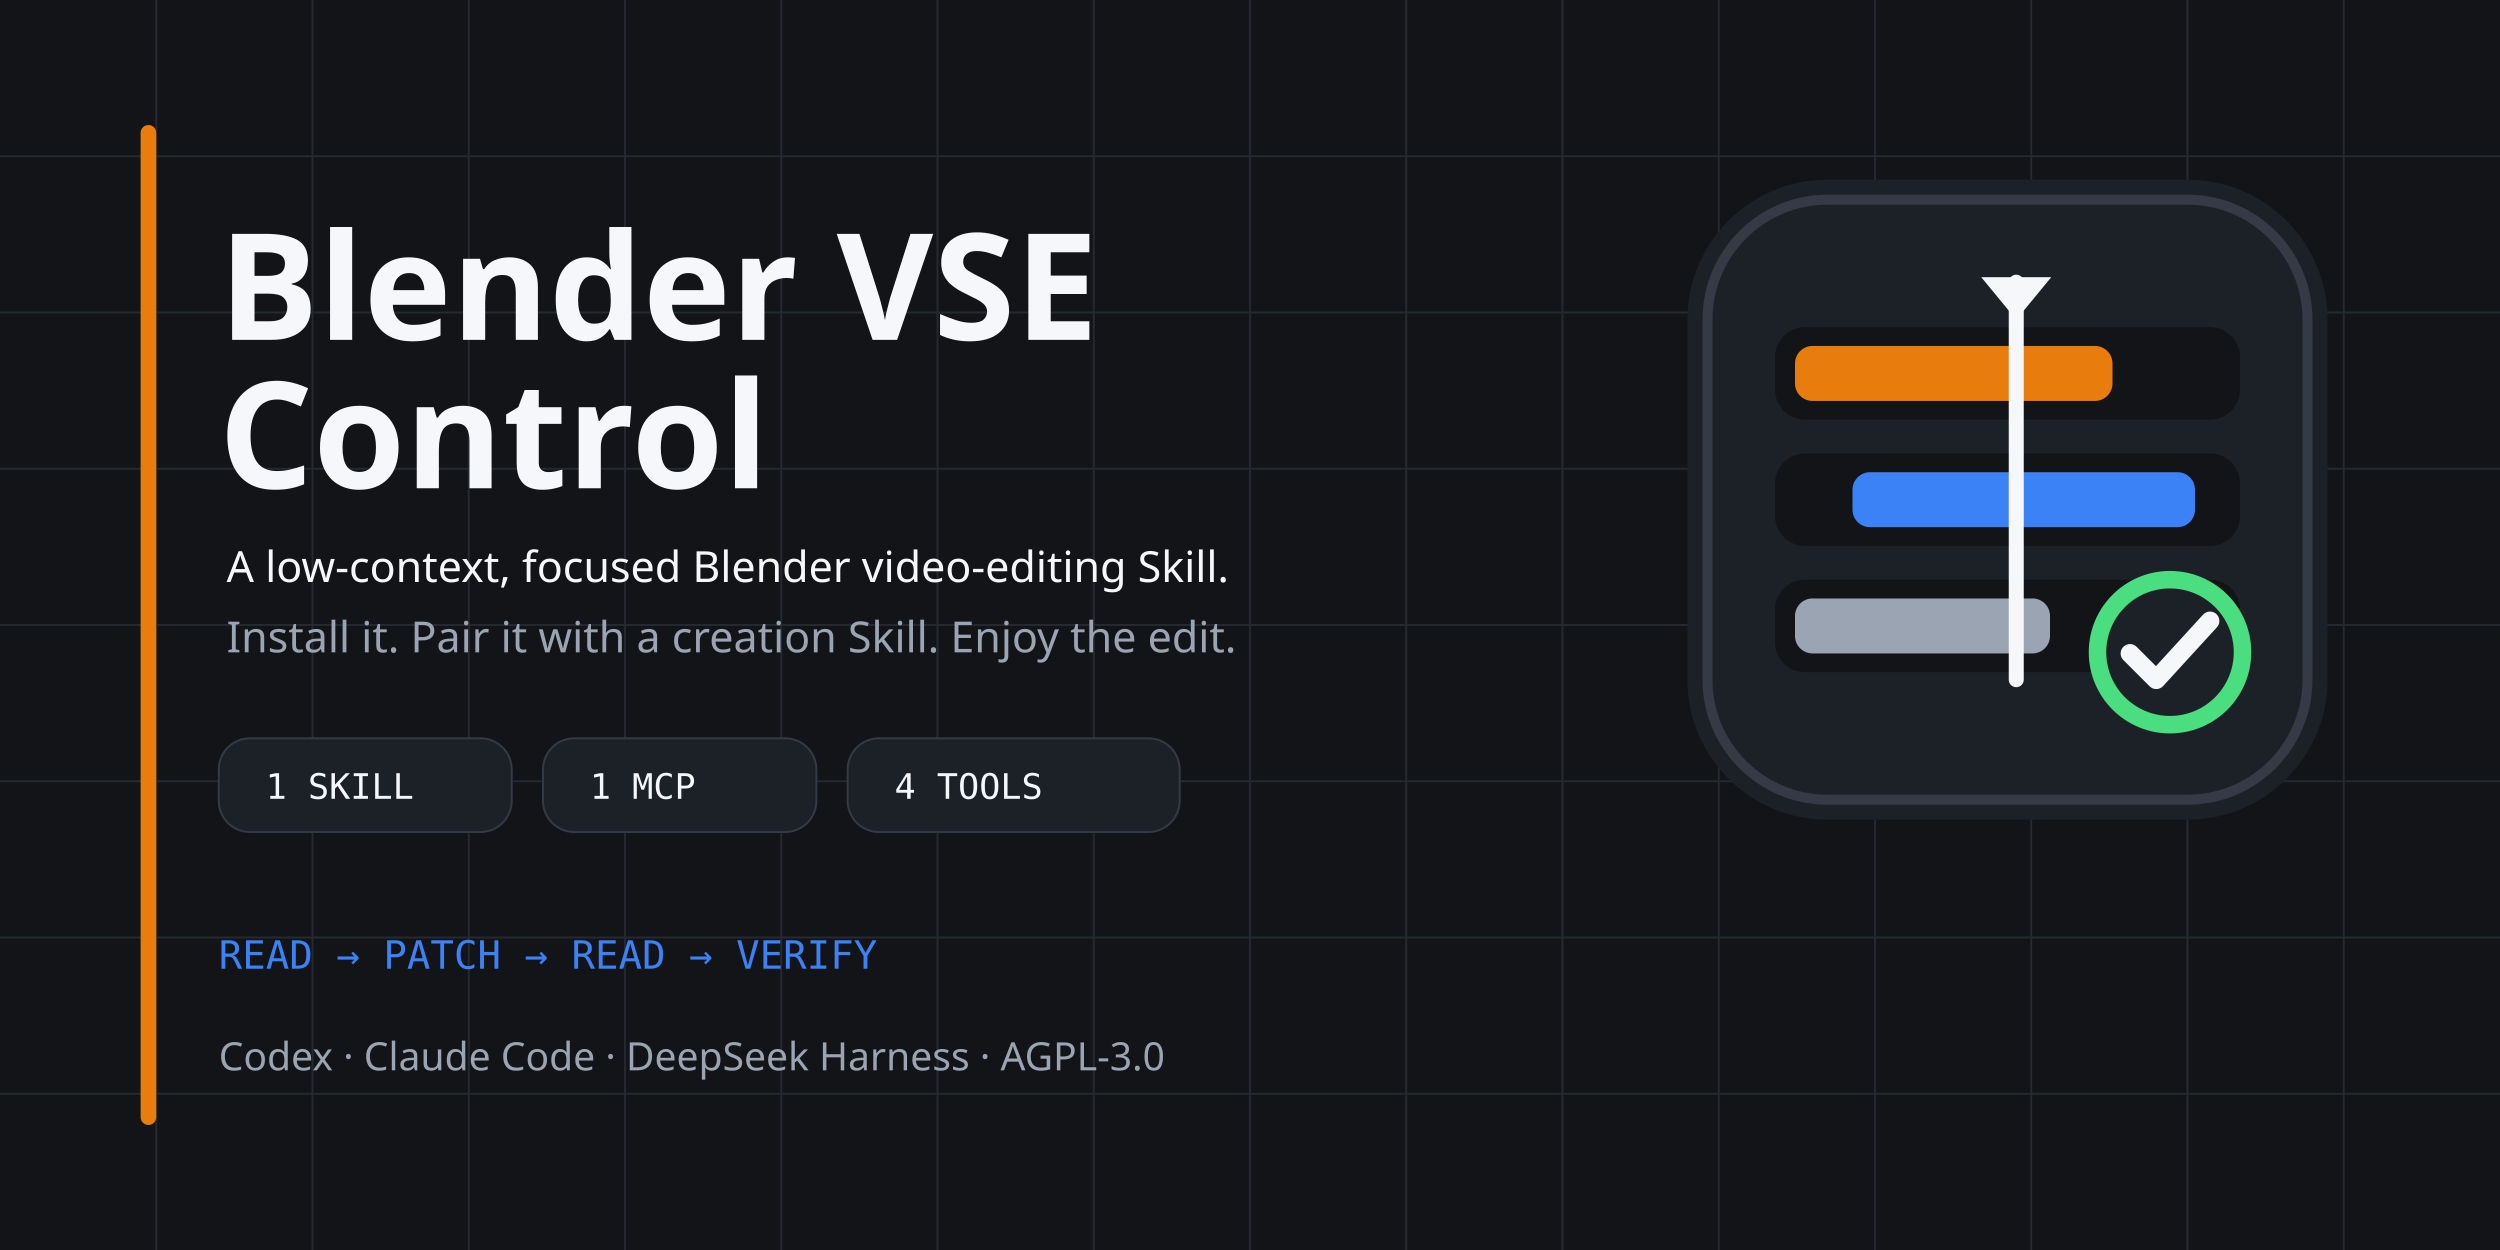
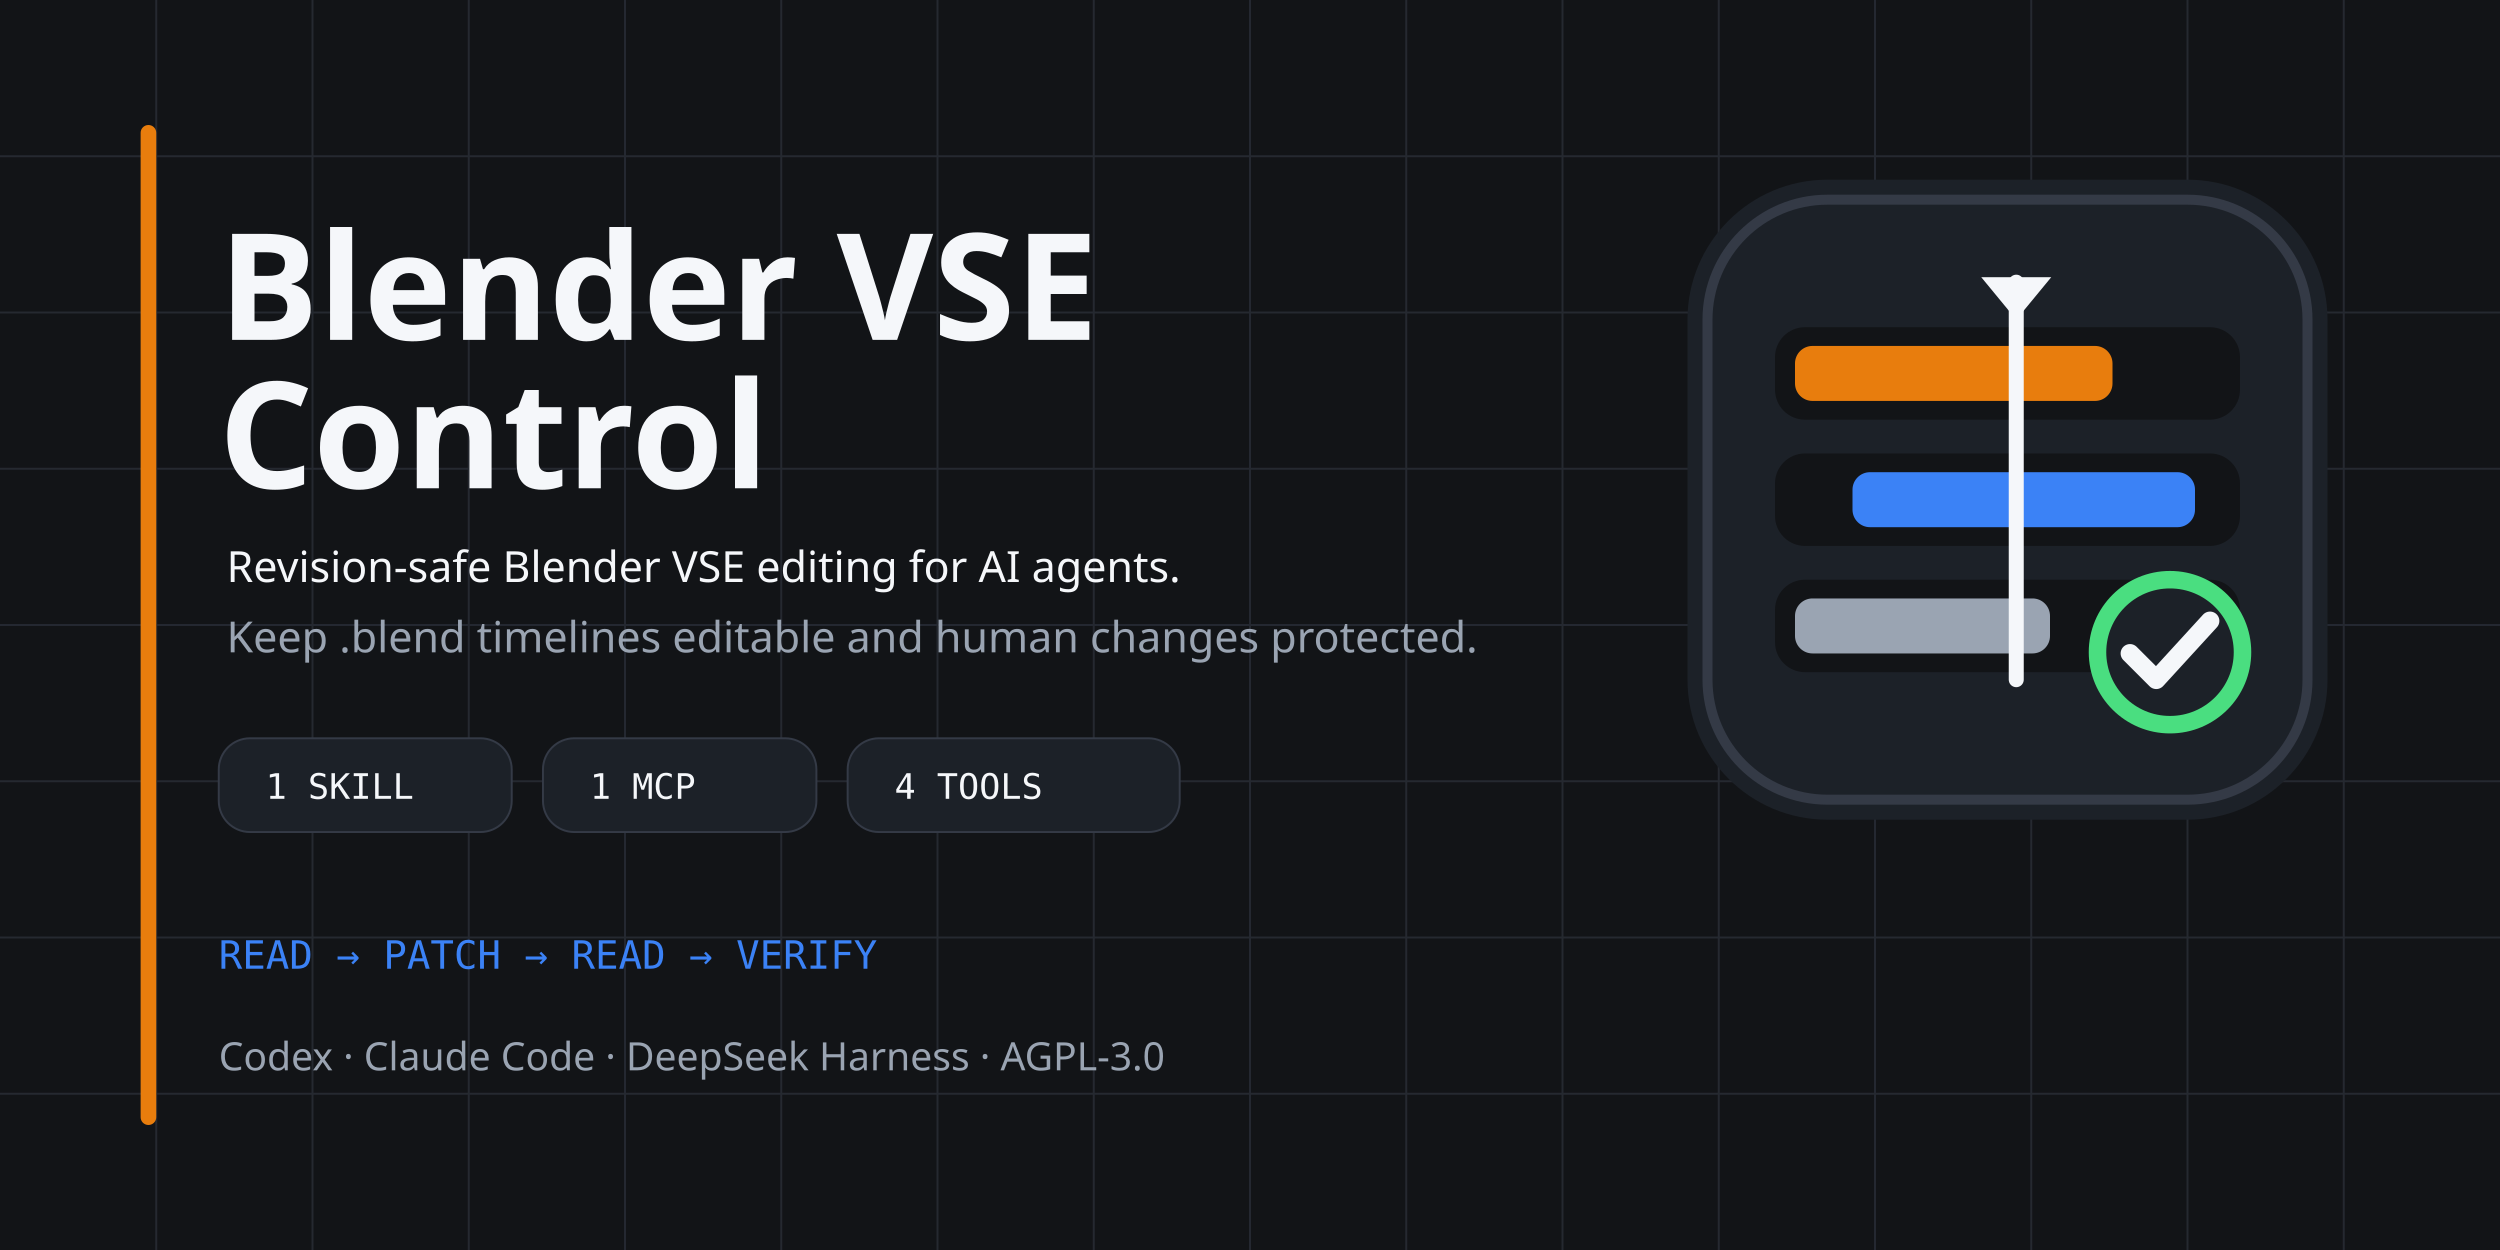
<svg xmlns="http://www.w3.org/2000/svg" width="1280" height="640" viewBox="0 0 1280 640" role="img" aria-labelledby="title desc">
  <rect width="1280" height="640" fill="#121417" />
  <g stroke="#343A46" stroke-width="1" opacity="0.55">
    <path d="M0 80h1280M0 160h1280M0 240h1280M0 320h1280M0 400h1280M0 480h1280M0 560h1280" />
    <path d="M80 0v640M160 0v640M240 0v640M320 0v640M400 0v640M480 0v640M560 0v640M640 0v640M720 0v640M800 0v640M880 0v640M960 0v640M1040 0v640M1120 0v640M1200 0v640" />
  </g>
  <rect x="72" y="64" width="8" height="512" rx="4" fill="#E87D0D" />
  <text x="112" y="174" fill="#F5F7FA" font-family="IBM Plex Sans, Segoe UI, sans-serif" font-size="76" font-weight="700">Blender VSE</text>
  <text x="112" y="250" fill="#F5F7FA" font-family="IBM Plex Sans, Segoe UI, sans-serif" font-size="76" font-weight="700">Control</text>
-   <text x="116" y="298" fill="#F5F7FA" font-family="IBM Plex Sans, Segoe UI, sans-serif" font-size="22">A low-context, focused Blender video-editing Skill.</text>
-   <text x="116" y="334" fill="#9AA4B2" font-family="IBM Plex Sans, Segoe UI, sans-serif" font-size="22">Install it. Pair it with a creation Skill. Enjoy the edit.</text>
+   <text x="116" y="298" fill="#F5F7FA" font-family="IBM Plex Sans, Segoe UI, sans-serif" font-size="22">Revision-safe Blender VSE editing for AI agents.</text>
+   <text x="116" y="334" fill="#9AA4B2" font-family="IBM Plex Sans, Segoe UI, sans-serif" font-size="22">Keep .blend timelines editable and human changes protected.</text>
  <g font-family="IBM Plex Mono, Consolas, monospace" font-size="18" font-weight="500">
    <rect x="112" y="378" width="150" height="48" rx="16" fill="#1C2128" stroke="#343A46" />
    <text x="136" y="409" fill="#F5F7FA">1 SKILL</text>
    <rect x="278" y="378" width="140" height="48" rx="16" fill="#1C2128" stroke="#343A46" />
    <text x="302" y="409" fill="#F5F7FA">1 MCP</text>
    <rect x="434" y="378" width="170" height="48" rx="16" fill="#1C2128" stroke="#343A46" />
    <text x="458" y="409" fill="#F5F7FA">4 TOOLS</text>
  </g>
  <text x="112" y="496" fill="#3B82F6" font-family="IBM Plex Mono, Consolas, monospace" font-size="20">READ → PATCH → READ → VERIFY</text>
  <text x="112" y="548" fill="#9AA4B2" font-family="IBM Plex Sans, Segoe UI, sans-serif" font-size="20">Codex · Claude Code · DeepSeek Harness · AGPL-3.0</text>
  <g transform="translate(864 92) scale(.64)">
    <rect width="512" height="512" rx="112" fill="#1C2128" />
    <rect x="16" y="16" width="480" height="480" rx="96" fill="none" stroke="#343A46" stroke-width="8" />
    <g fill="#121417">
      <rect x="70" y="118" width="372" height="74" rx="24" />
      <rect x="70" y="219" width="372" height="74" rx="24" />
      <rect x="70" y="320" width="372" height="74" rx="24" />
    </g>
    <rect x="86" y="133" width="254" height="44" rx="14" fill="#E87D0D" />
    <rect x="132" y="234" width="274" height="44" rx="14" fill="#3B82F6" />
    <rect x="86" y="335" width="204" height="44" rx="14" fill="#9AA4B2" />
    <path d="M263 82v318" stroke="#F5F7FA" stroke-width="12" stroke-linecap="round" />
    <path d="M235 78h56l-28 34z" fill="#F5F7FA" />
    <circle cx="386" cy="378" r="58" fill="#1C2128" stroke="#4ADE80" stroke-width="14" />
    <path d="m354 379 21 21 43-47" fill="none" stroke="#F5F7FA" stroke-width="15" stroke-linecap="round" stroke-linejoin="round" />
  </g>
</svg>
